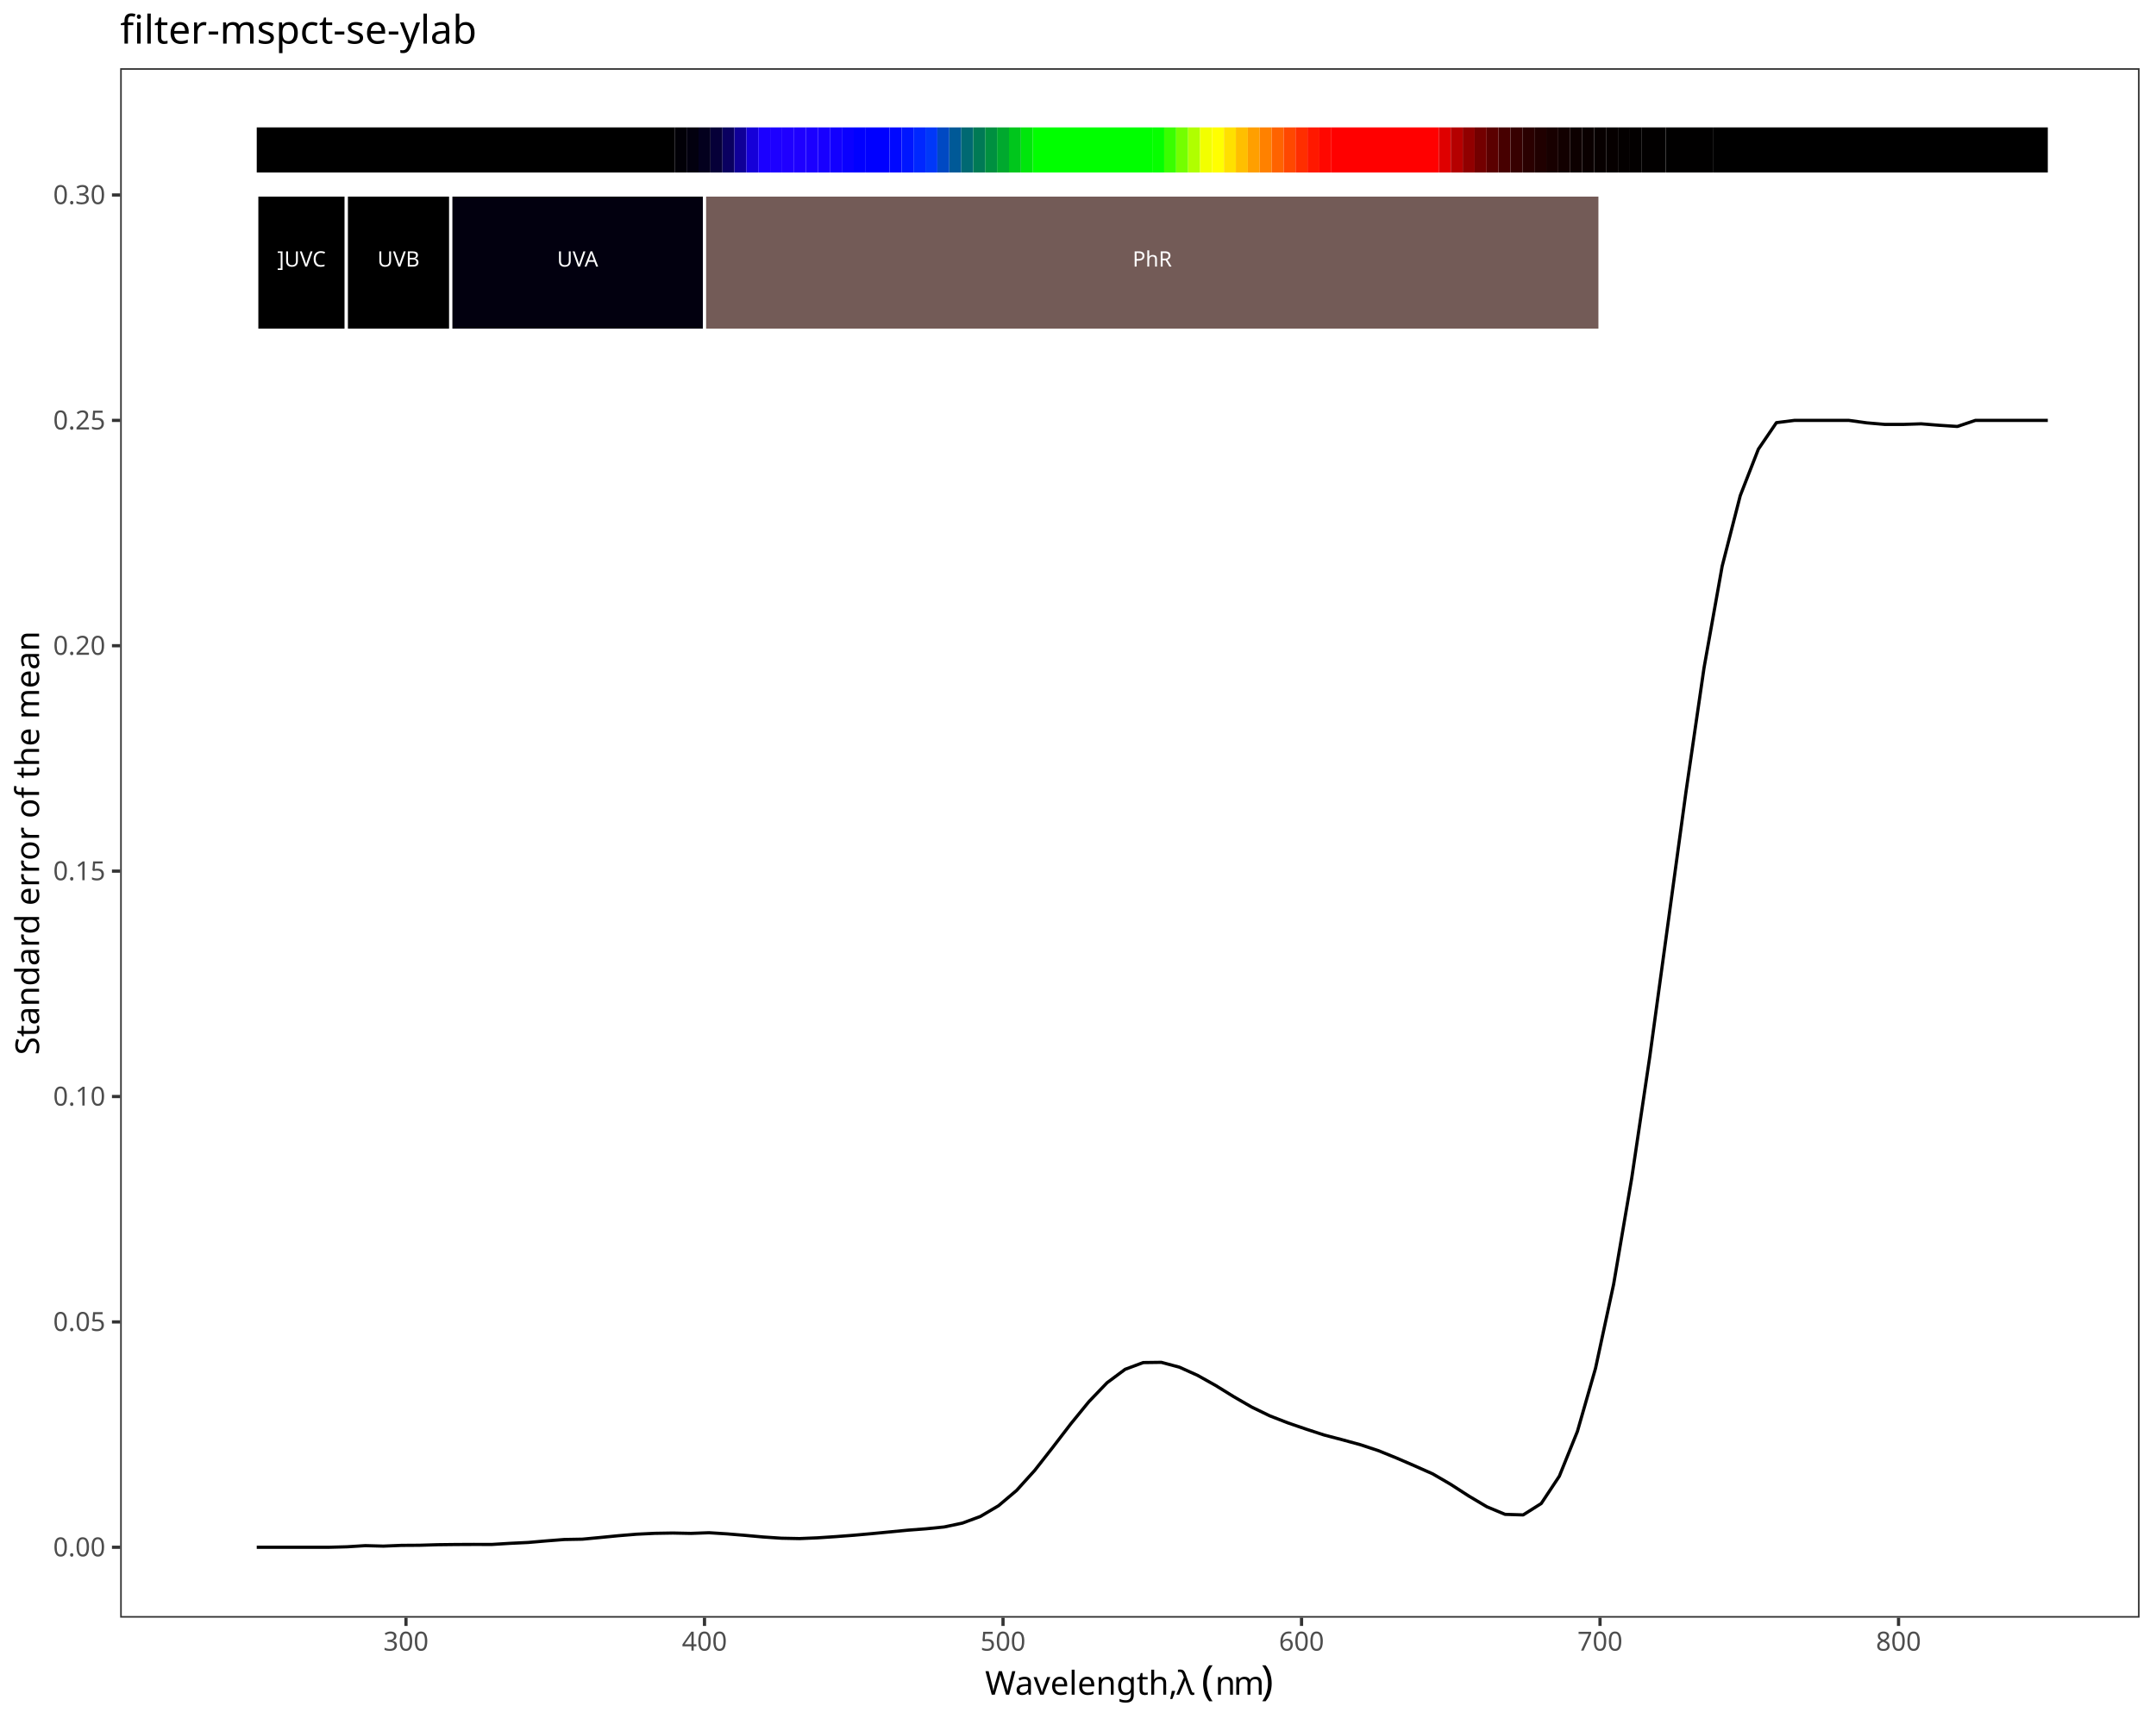
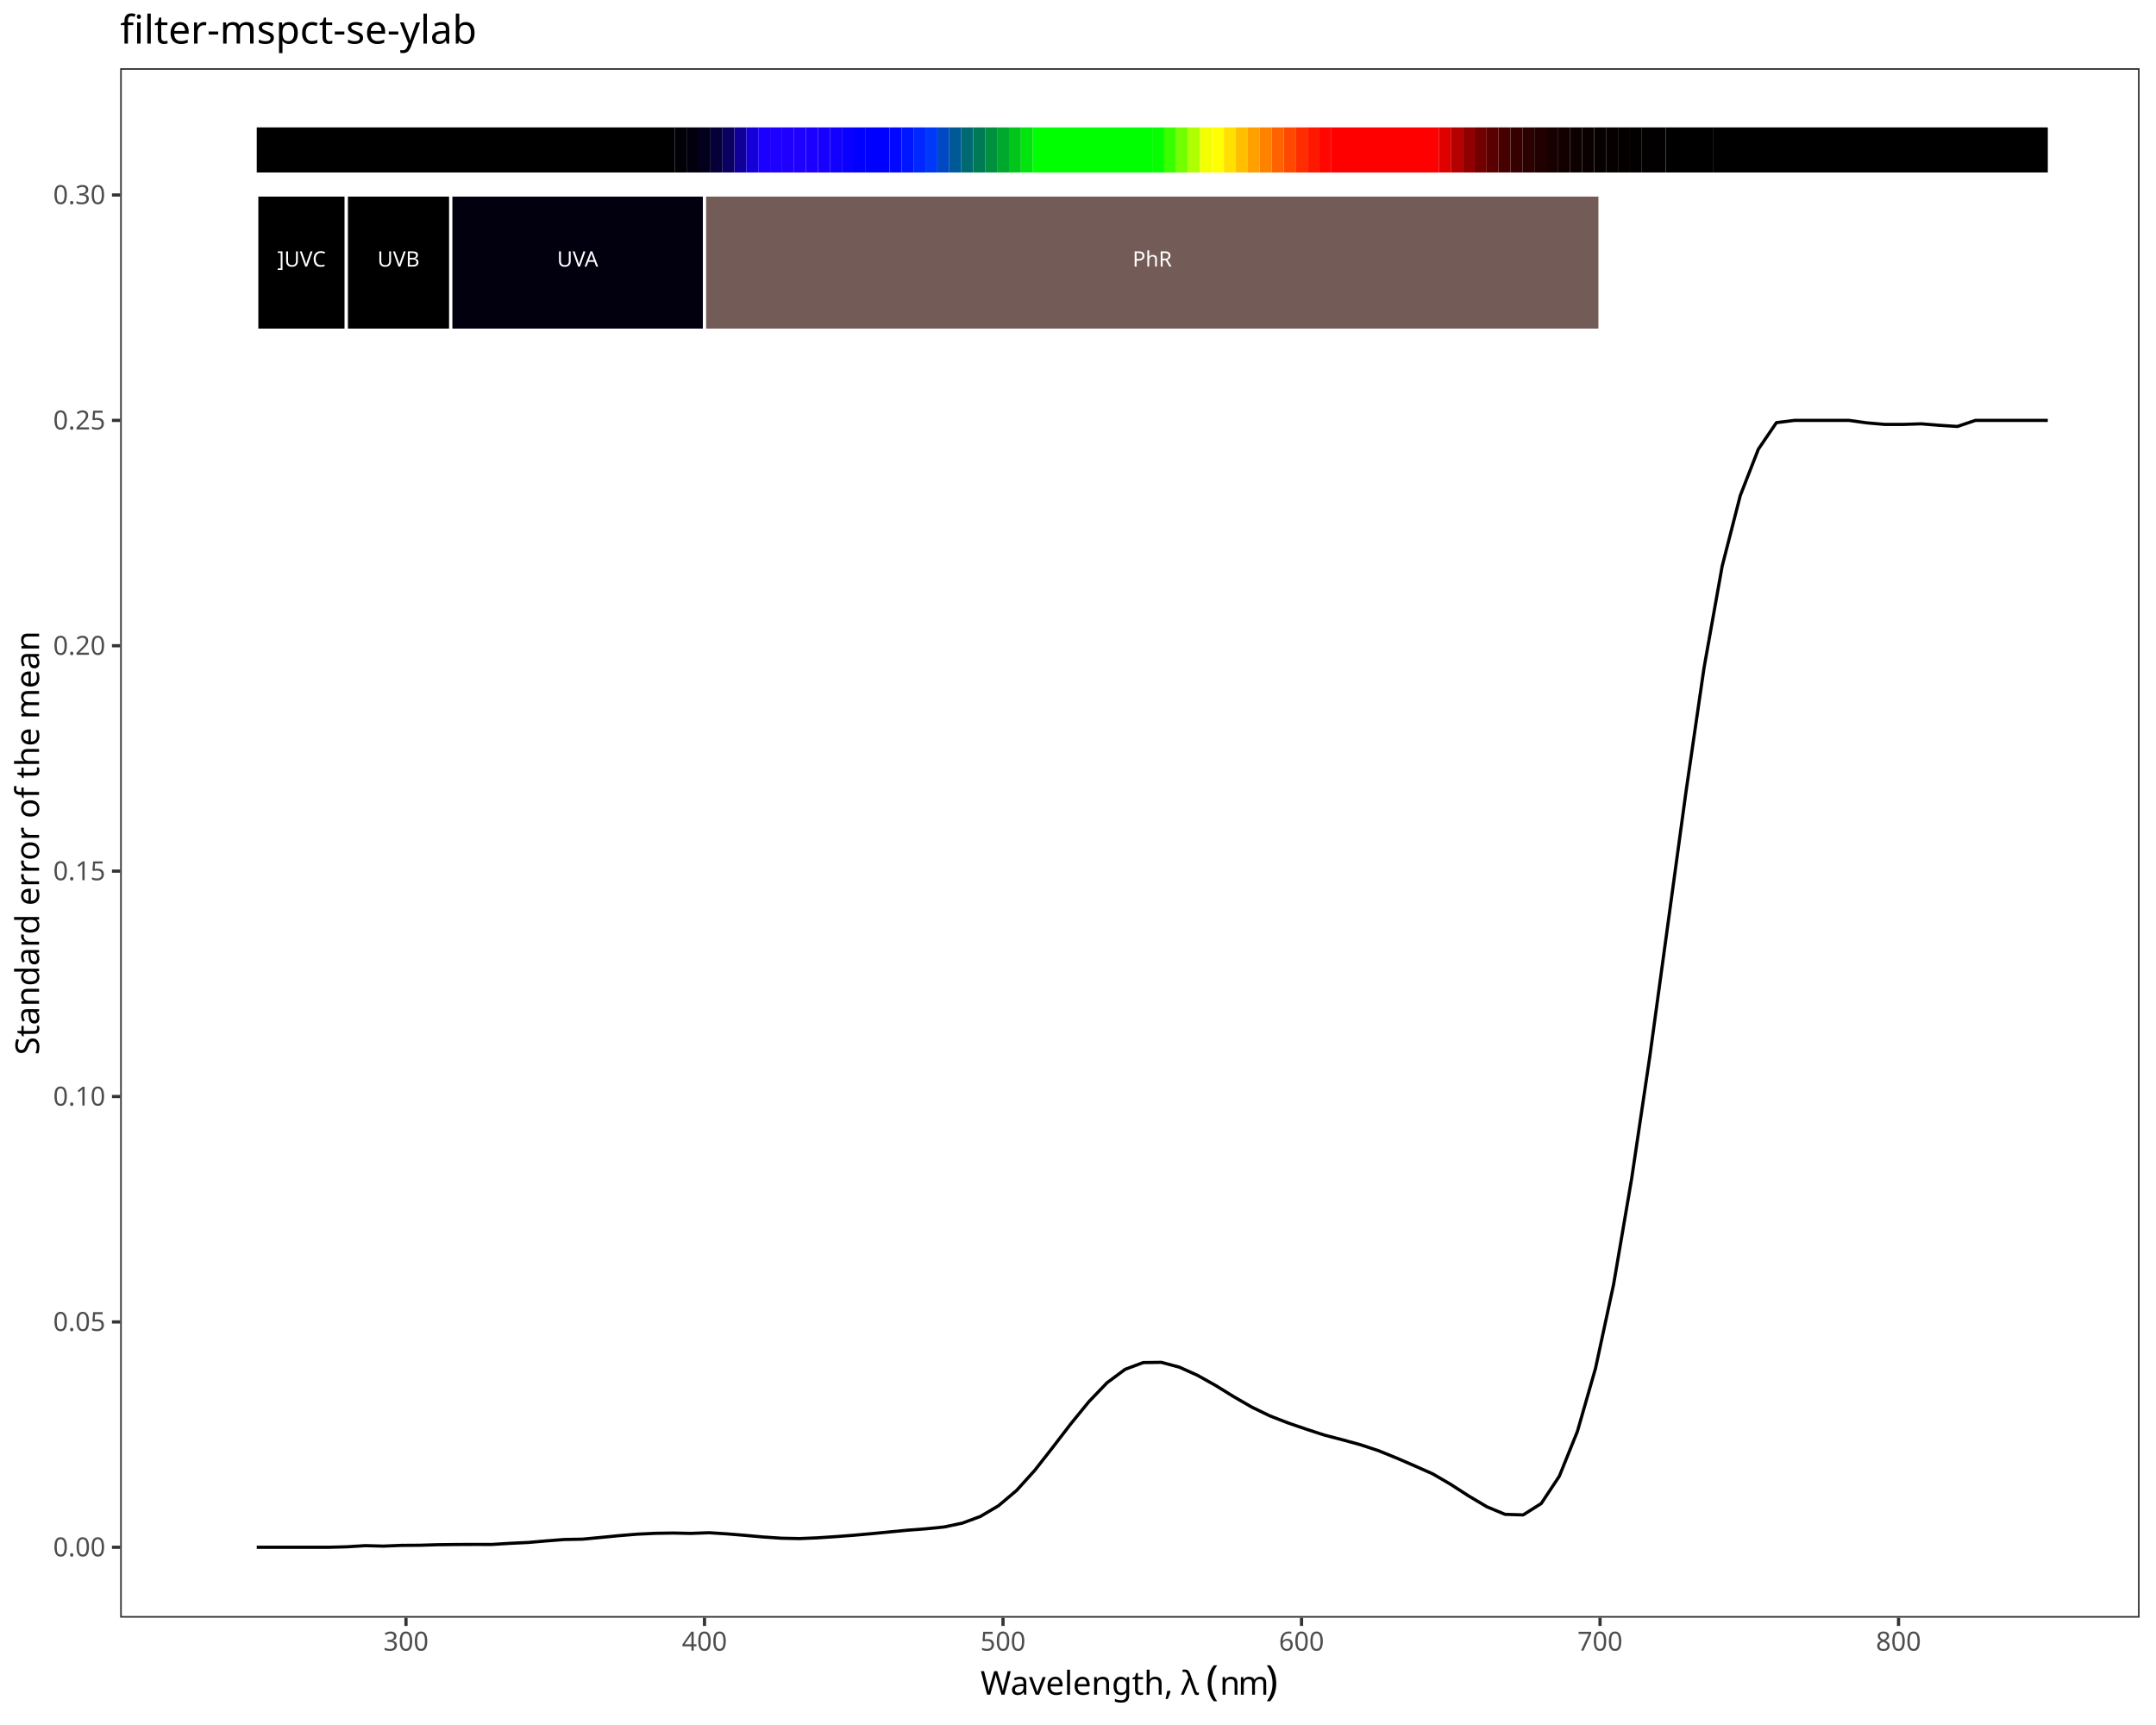
<svg xmlns="http://www.w3.org/2000/svg" class="svglite" data-engine-version="2.0" width="720.00pt" height="576.00pt" viewBox="0 0 720.00 576.00">
  <defs>
    <style type="text/css">
    .svglite line, .svglite polyline, .svglite polygon, .svglite path, .svglite rect, .svglite circle {
      fill: none;
      stroke: #000000;
      stroke-linecap: round;
      stroke-linejoin: round;
      stroke-miterlimit: 10.00;
    }
  </style>
  </defs>
  <rect width="100%" height="100%" style="stroke: none; fill: #FFFFFF;" />
  <defs>
    <clipPath id="cpMC4wMHw3MjAuMDB8MC4wMHw1NzYuMDA=">
      <rect x="0.00" y="0.00" width="720.00" height="576.00" />
    </clipPath>
  </defs>
  <g clip-path="url(#cpMC4wMHw3MjAuMDB8MC4wMHw1NzYuMDA=)">
    <rect x="0.00" y="0.00" width="720.00" height="576.00" style="stroke-width: 1.07; stroke: #FFFFFF; fill: #FFFFFF;" />
  </g>
  <defs>
    <clipPath id="cpNDAuMTN8NzE0LjUyfDIyLjc4fDU0MC4xNw==">
      <rect x="40.13" y="22.78" width="674.39" height="517.38" />
    </clipPath>
  </defs>
  <g clip-path="url(#cpNDAuMTN8NzE0LjUyfDIyLjc4fDU0MC4xNw==)">
    <rect x="40.13" y="22.78" width="674.39" height="517.38" style="stroke-width: 1.07; stroke: none; fill: #FFFFFF;" />
    <polyline points="85.74,516.65 91.78,516.65 97.82,516.65 103.87,516.65 109.91,516.65 115.95,516.49 121.99,516.11 128.03,516.27 134.07,516.02 140.12,515.98 146.16,515.80 152.20,515.73 158.24,515.70 164.28,515.71 170.32,515.34 176.37,515.05 182.41,514.53 188.45,514.06 194.49,513.95 200.53,513.38 206.57,512.79 212.62,512.29 218.66,512.00 224.70,511.90 230.74,512.02 236.78,511.80 242.82,512.18 248.87,512.68 254.91,513.22 260.95,513.63 266.99,513.75 273.03,513.50 279.07,513.10 285.12,512.64 291.16,512.10 297.20,511.52 303.24,510.94 309.28,510.48 315.32,509.87 321.37,508.59 327.41,506.36 333.45,502.79 339.49,497.68 345.53,491.00 351.57,483.29 357.62,475.41 363.66,468.01 369.70,461.72 375.74,457.23 381.78,454.98 387.82,454.90 393.87,456.52 399.91,459.24 405.95,462.62 411.99,466.36 418.03,469.85 424.07,472.78 430.12,475.13 436.16,477.20 442.20,479.17 448.24,480.75 454.28,482.40 460.32,484.39 466.37,486.85 472.41,489.46 478.45,492.14 484.49,495.66 490.53,499.56 496.57,503.14 502.62,505.66 508.66,505.85 514.70,502.04 520.74,492.92 526.78,477.96 532.82,456.92 538.87,428.85 544.91,393.45 550.95,352.81 556.99,308.68 563.03,264.45 569.07,222.96 575.12,189.06 581.16,165.50 587.20,150.00 593.24,141.13 599.28,140.37 605.32,140.37 611.37,140.37 617.41,140.37 623.45,141.20 629.49,141.72 635.53,141.72 641.57,141.52 647.62,142.01 653.66,142.40 659.70,140.37 665.74,140.37 671.78,140.37 677.82,140.37 683.87,140.37 " style="stroke-width: 1.07; stroke-linecap: butt;" />
    <rect x="85.74" y="42.54" width="139.56" height="15.05" style="stroke-width: 1.07; stroke: none; stroke-linecap: butt; stroke-linejoin: miter; fill: #000000;" />
    <rect x="225.30" y="42.54" width="3.99" height="15.05" style="stroke-width: 1.07; stroke: none; stroke-linecap: butt; stroke-linejoin: miter; fill: #010007;" />
    <rect x="229.29" y="42.54" width="3.99" height="15.05" style="stroke-width: 1.07; stroke: none; stroke-linecap: butt; stroke-linejoin: miter; fill: #02000F;" />
    <rect x="233.28" y="42.54" width="3.99" height="15.05" style="stroke-width: 1.07; stroke: none; stroke-linecap: butt; stroke-linejoin: miter; fill: #03001E;" />
    <rect x="237.27" y="42.54" width="3.99" height="15.05" style="stroke-width: 1.07; stroke: none; stroke-linecap: butt; stroke-linejoin: miter; fill: #060038;" />
    <rect x="241.25" y="42.54" width="3.99" height="15.05" style="stroke-width: 1.07; stroke: none; stroke-linecap: butt; stroke-linejoin: miter; fill: #0A0060;" />
    <rect x="245.24" y="42.54" width="3.99" height="15.05" style="stroke-width: 1.07; stroke: none; stroke-linecap: butt; stroke-linejoin: miter; fill: #100098;" />
    <rect x="249.23" y="42.54" width="3.99" height="15.05" style="stroke-width: 1.07; stroke: none; stroke-linecap: butt; stroke-linejoin: miter; fill: #1600D9;" />
    <rect x="253.22" y="42.54" width="3.99" height="15.05" style="stroke-width: 1.07; stroke: none; stroke-linecap: butt; stroke-linejoin: miter; fill: #1B00FF;" />
    <rect x="257.20" y="42.54" width="3.99" height="15.05" style="stroke-width: 1.07; stroke: none; stroke-linecap: butt; stroke-linejoin: miter; fill: #1D00FF;" />
    <rect x="261.19" y="42.54" width="3.99" height="15.05" style="stroke-width: 1.07; stroke: none; stroke-linecap: butt; stroke-linejoin: miter; fill: #1F00FF;" />
    <rect x="265.18" y="42.54" width="3.99" height="15.05" style="stroke-width: 1.07; stroke: none; stroke-linecap: butt; stroke-linejoin: miter; fill: #1E00FF;" />
    <rect x="269.17" y="42.54" width="3.99" height="15.05" style="stroke-width: 1.07; stroke: none; stroke-linecap: butt; stroke-linejoin: miter; fill: #1B00FF;" />
    <rect x="273.15" y="42.54" width="3.99" height="15.05" style="stroke-width: 1.07; stroke: none; stroke-linecap: butt; stroke-linejoin: miter; fill: #1800FF;" />
    <rect x="277.14" y="42.54" width="3.99" height="15.05" style="stroke-width: 1.07; stroke: none; stroke-linecap: butt; stroke-linejoin: miter; fill: #1200FF;" />
    <rect x="281.13" y="42.54" width="3.99" height="15.05" style="stroke-width: 1.07; stroke: none; stroke-linecap: butt; stroke-linejoin: miter; fill: #0A00FF;" />
    <rect x="285.12" y="42.54" width="3.99" height="15.05" style="stroke-width: 1.07; stroke: none; stroke-linecap: butt; stroke-linejoin: miter; fill: #0100FF;" />
    <rect x="289.10" y="42.54" width="7.98" height="15.05" style="stroke-width: 1.07; stroke: none; stroke-linecap: butt; stroke-linejoin: miter; fill: #0000FF;" />
    <rect x="297.08" y="42.54" width="3.99" height="15.05" style="stroke-width: 1.07; stroke: none; stroke-linecap: butt; stroke-linejoin: miter; fill: #0008FF;" />
    <rect x="301.07" y="42.54" width="3.99" height="15.05" style="stroke-width: 1.07; stroke: none; stroke-linecap: butt; stroke-linejoin: miter; fill: #0016FF;" />
    <rect x="305.05" y="42.54" width="3.99" height="15.05" style="stroke-width: 1.07; stroke: none; stroke-linecap: butt; stroke-linejoin: miter; fill: #0027FF;" />
    <rect x="309.04" y="42.54" width="3.99" height="15.05" style="stroke-width: 1.07; stroke: none; stroke-linecap: butt; stroke-linejoin: miter; fill: #0038F9;" />
    <rect x="313.03" y="42.54" width="3.99" height="15.05" style="stroke-width: 1.07; stroke: none; stroke-linecap: butt; stroke-linejoin: miter; fill: #0049C3;" />
    <rect x="317.02" y="42.54" width="3.99" height="15.05" style="stroke-width: 1.07; stroke: none; stroke-linecap: butt; stroke-linejoin: miter; fill: #005997;" />
    <rect x="321.00" y="42.54" width="3.99" height="15.05" style="stroke-width: 1.07; stroke: none; stroke-linecap: butt; stroke-linejoin: miter; fill: #006972;" />
    <rect x="324.99" y="42.54" width="3.99" height="15.05" style="stroke-width: 1.07; stroke: none; stroke-linecap: butt; stroke-linejoin: miter; fill: #007A55;" />
    <rect x="328.98" y="42.54" width="3.99" height="15.05" style="stroke-width: 1.07; stroke: none; stroke-linecap: butt; stroke-linejoin: miter; fill: #009040;" />
    <rect x="332.97" y="42.54" width="3.99" height="15.05" style="stroke-width: 1.07; stroke: none; stroke-linecap: butt; stroke-linejoin: miter; fill: #00A92E;" />
    <rect x="336.95" y="42.54" width="3.99" height="15.05" style="stroke-width: 1.07; stroke: none; stroke-linecap: butt; stroke-linejoin: miter; fill: #00C61C;" />
    <rect x="340.94" y="42.54" width="3.99" height="15.05" style="stroke-width: 1.07; stroke: none; stroke-linecap: butt; stroke-linejoin: miter; fill: #00E60C;" />
    <rect x="344.93" y="42.54" width="39.88" height="15.05" style="stroke-width: 1.07; stroke: none; stroke-linecap: butt; stroke-linejoin: miter; fill: #00FF00;" />
    <rect x="384.80" y="42.54" width="3.99" height="15.05" style="stroke-width: 1.07; stroke: none; stroke-linecap: butt; stroke-linejoin: miter; fill: #06FF00;" />
    <rect x="388.79" y="42.54" width="3.99" height="15.05" style="stroke-width: 1.07; stroke: none; stroke-linecap: butt; stroke-linejoin: miter; fill: #3AFF00;" />
    <rect x="392.78" y="42.54" width="3.99" height="15.05" style="stroke-width: 1.07; stroke: none; stroke-linecap: butt; stroke-linejoin: miter; fill: #74FF00;" />
    <rect x="396.77" y="42.54" width="3.99" height="15.05" style="stroke-width: 1.07; stroke: none; stroke-linecap: butt; stroke-linejoin: miter; fill: #B0FF00;" />
    <rect x="400.75" y="42.54" width="3.99" height="15.05" style="stroke-width: 1.07; stroke: none; stroke-linecap: butt; stroke-linejoin: miter; fill: #F2FF00;" />
    <rect x="404.74" y="42.54" width="3.99" height="15.05" style="stroke-width: 1.07; stroke: none; stroke-linecap: butt; stroke-linejoin: miter; fill: #FFFF00;" />
    <rect x="408.73" y="42.54" width="3.99" height="15.05" style="stroke-width: 1.07; stroke: none; stroke-linecap: butt; stroke-linejoin: miter; fill: #FFE000;" />
    <rect x="412.72" y="42.54" width="3.99" height="15.05" style="stroke-width: 1.07; stroke: none; stroke-linecap: butt; stroke-linejoin: miter; fill: #FFBF00;" />
    <rect x="416.70" y="42.54" width="3.99" height="15.05" style="stroke-width: 1.07; stroke: none; stroke-linecap: butt; stroke-linejoin: miter; fill: #FF9F00;" />
    <rect x="420.69" y="42.54" width="3.99" height="15.05" style="stroke-width: 1.07; stroke: none; stroke-linecap: butt; stroke-linejoin: miter; fill: #FF8100;" />
    <rect x="424.68" y="42.54" width="3.99" height="15.05" style="stroke-width: 1.07; stroke: none; stroke-linecap: butt; stroke-linejoin: miter; fill: #FF6300;" />
    <rect x="428.67" y="42.54" width="3.99" height="15.05" style="stroke-width: 1.07; stroke: none; stroke-linecap: butt; stroke-linejoin: miter; fill: #FF4800;" />
    <rect x="432.65" y="42.54" width="3.99" height="15.05" style="stroke-width: 1.07; stroke: none; stroke-linecap: butt; stroke-linejoin: miter; fill: #FF2E00;" />
    <rect x="436.64" y="42.54" width="3.99" height="15.05" style="stroke-width: 1.07; stroke: none; stroke-linecap: butt; stroke-linejoin: miter; fill: #FF1800;" />
    <rect x="440.63" y="42.54" width="3.99" height="15.05" style="stroke-width: 1.07; stroke: none; stroke-linecap: butt; stroke-linejoin: miter; fill: #FF0700;" />
    <rect x="444.62" y="42.54" width="35.89" height="15.05" style="stroke-width: 1.07; stroke: none; stroke-linecap: butt; stroke-linejoin: miter; fill: #FF0000;" />
    <rect x="480.50" y="42.54" width="3.99" height="15.05" style="stroke-width: 1.07; stroke: none; stroke-linecap: butt; stroke-linejoin: miter; fill: #DF0000;" />
    <rect x="484.49" y="42.54" width="3.99" height="15.05" style="stroke-width: 1.07; stroke: none; stroke-linecap: butt; stroke-linejoin: miter; fill: #B50000;" />
    <rect x="488.48" y="42.54" width="3.99" height="15.05" style="stroke-width: 1.07; stroke: none; stroke-linecap: butt; stroke-linejoin: miter; fill: #910000;" />
    <rect x="492.47" y="42.54" width="3.99" height="15.05" style="stroke-width: 1.07; stroke: none; stroke-linecap: butt; stroke-linejoin: miter; fill: #730000;" />
    <rect x="496.45" y="42.54" width="3.99" height="15.05" style="stroke-width: 1.07; stroke: none; stroke-linecap: butt; stroke-linejoin: miter; fill: #5B0000;" />
    <rect x="500.44" y="42.54" width="3.99" height="15.05" style="stroke-width: 1.07; stroke: none; stroke-linecap: butt; stroke-linejoin: miter; fill: #470000;" />
    <rect x="504.43" y="42.54" width="3.99" height="15.05" style="stroke-width: 1.07; stroke: none; stroke-linecap: butt; stroke-linejoin: miter; fill: #370000;" />
    <rect x="508.42" y="42.54" width="3.99" height="15.05" style="stroke-width: 1.07; stroke: none; stroke-linecap: butt; stroke-linejoin: miter; fill: #2A0000;" />
    <rect x="512.40" y="42.54" width="3.99" height="15.05" style="stroke-width: 1.07; stroke: none; stroke-linecap: butt; stroke-linejoin: miter; fill: #200000;" />
    <rect x="516.39" y="42.54" width="3.99" height="15.05" style="stroke-width: 1.07; stroke: none; stroke-linecap: butt; stroke-linejoin: miter; fill: #180000;" />
    <rect x="520.38" y="42.54" width="3.99" height="15.05" style="stroke-width: 1.07; stroke: none; stroke-linecap: butt; stroke-linejoin: miter; fill: #120000;" />
    <rect x="524.37" y="42.54" width="3.99" height="15.05" style="stroke-width: 1.07; stroke: none; stroke-linecap: butt; stroke-linejoin: miter; fill: #0D0000;" />
    <rect x="528.35" y="42.54" width="3.99" height="15.05" style="stroke-width: 1.07; stroke: none; stroke-linecap: butt; stroke-linejoin: miter; fill: #0A0000;" />
    <rect x="532.34" y="42.54" width="3.99" height="15.05" style="stroke-width: 1.07; stroke: none; stroke-linecap: butt; stroke-linejoin: miter; fill: #070000;" />
    <rect x="536.33" y="42.54" width="3.99" height="15.05" style="stroke-width: 1.07; stroke: none; stroke-linecap: butt; stroke-linejoin: miter; fill: #060000;" />
    <rect x="540.32" y="42.54" width="3.99" height="15.05" style="stroke-width: 1.07; stroke: none; stroke-linecap: butt; stroke-linejoin: miter; fill: #040000;" />
    <rect x="544.30" y="42.54" width="3.99" height="15.05" style="stroke-width: 1.07; stroke: none; stroke-linecap: butt; stroke-linejoin: miter; fill: #030000;" />
    <rect x="548.29" y="42.54" width="7.98" height="15.05" style="stroke-width: 1.07; stroke: none; stroke-linecap: butt; stroke-linejoin: miter; fill: #020000;" />
    <rect x="556.27" y="42.54" width="15.95" height="15.05" style="stroke-width: 1.07; stroke: none; stroke-linecap: butt; stroke-linejoin: miter; fill: #010000;" />
    <rect x="572.22" y="42.54" width="111.65" height="15.05" style="stroke-width: 1.07; stroke: none; stroke-linecap: butt; stroke-linejoin: miter; fill: #000000;" />
    <rect x="85.74" y="65.11" width="29.91" height="45.15" style="stroke-width: 1.07; stroke: #FFFFFF; stroke-linecap: butt; stroke-linejoin: miter; fill: #000000;" />
    <rect x="115.65" y="65.11" width="34.89" height="45.15" style="stroke-width: 1.07; stroke: #FFFFFF; stroke-linecap: butt; stroke-linejoin: miter; fill: #000000;" />
    <rect x="150.54" y="65.11" width="84.73" height="45.15" style="stroke-width: 1.07; stroke: #FFFFFF; stroke-linecap: butt; stroke-linejoin: miter; fill: #02000F;" />
    <rect x="235.27" y="65.11" width="299.06" height="45.15" style="stroke-width: 1.07; stroke: #FFFFFF; stroke-linecap: butt; stroke-linejoin: miter; fill: #735B57;" />
    <text x="100.69" y="89.01" text-anchor="middle" style="font-size: 7.11px; fill: #FFFFFF; font-family: sans;" textLength="17.00px" lengthAdjust="spacingAndGlyphs">]UVC</text>
    <text x="133.09" y="89.01" text-anchor="middle" style="font-size: 7.11px; fill: #FFFFFF; font-family: sans;" textLength="14.63px" lengthAdjust="spacingAndGlyphs">UVB</text>
    <text x="192.90" y="89.01" text-anchor="middle" style="font-size: 7.11px; fill: #FFFFFF; font-family: sans;" textLength="14.63px" lengthAdjust="spacingAndGlyphs">UVA</text>
    <text x="384.80" y="89.01" text-anchor="middle" style="font-size: 7.11px; fill: #FFFFFF; font-family: sans;" textLength="13.84px" lengthAdjust="spacingAndGlyphs">PhR</text>
    <rect x="40.13" y="22.78" width="674.39" height="517.38" style="stroke-width: 1.07; stroke: #333333;" />
  </g>
  <g clip-path="url(#cpMC4wMHw3MjAuMDB8MC4wMHw1NzYuMDA=)">
    <text x="35.20" y="519.68" text-anchor="end" style="font-size: 8.80px; fill: #4D4D4D; font-family: sans;" textLength="17.13px" lengthAdjust="spacingAndGlyphs">0.00</text>
    <text x="35.20" y="444.42" text-anchor="end" style="font-size: 8.80px; fill: #4D4D4D; font-family: sans;" textLength="17.13px" lengthAdjust="spacingAndGlyphs">0.05</text>
    <text x="35.20" y="369.17" text-anchor="end" style="font-size: 8.80px; fill: #4D4D4D; font-family: sans;" textLength="17.13px" lengthAdjust="spacingAndGlyphs">0.10</text>
    <text x="35.20" y="293.91" text-anchor="end" style="font-size: 8.80px; fill: #4D4D4D; font-family: sans;" textLength="17.13px" lengthAdjust="spacingAndGlyphs">0.15</text>
    <text x="35.20" y="218.65" text-anchor="end" style="font-size: 8.80px; fill: #4D4D4D; font-family: sans;" textLength="17.13px" lengthAdjust="spacingAndGlyphs">0.20</text>
    <text x="35.20" y="143.40" text-anchor="end" style="font-size: 8.80px; fill: #4D4D4D; font-family: sans;" textLength="17.13px" lengthAdjust="spacingAndGlyphs">0.25</text>
    <text x="35.20" y="68.14" text-anchor="end" style="font-size: 8.80px; fill: #4D4D4D; font-family: sans;" textLength="17.13px" lengthAdjust="spacingAndGlyphs">0.30</text>
    <polyline points="37.39,516.65 40.13,516.65 " style="stroke-width: 1.07; stroke: #333333; stroke-linecap: butt;" />
    <polyline points="37.39,441.40 40.13,441.40 " style="stroke-width: 1.07; stroke: #333333; stroke-linecap: butt;" />
    <polyline points="37.39,366.14 40.13,366.14 " style="stroke-width: 1.07; stroke: #333333; stroke-linecap: butt;" />
    <polyline points="37.39,290.88 40.13,290.88 " style="stroke-width: 1.07; stroke: #333333; stroke-linecap: butt;" />
    <polyline points="37.39,215.62 40.13,215.62 " style="stroke-width: 1.07; stroke: #333333; stroke-linecap: butt;" />
    <polyline points="37.39,140.37 40.13,140.37 " style="stroke-width: 1.07; stroke: #333333; stroke-linecap: butt;" />
    <polyline points="37.39,65.11 40.13,65.11 " style="stroke-width: 1.07; stroke: #333333; stroke-linecap: butt;" />
    <polyline points="135.58,542.91 135.58,540.17 " style="stroke-width: 1.07; stroke: #333333; stroke-linecap: butt;" />
    <polyline points="235.27,542.91 235.27,540.17 " style="stroke-width: 1.07; stroke: #333333; stroke-linecap: butt;" />
    <polyline points="334.96,542.91 334.96,540.17 " style="stroke-width: 1.07; stroke: #333333; stroke-linecap: butt;" />
    <polyline points="434.65,542.91 434.65,540.17 " style="stroke-width: 1.07; stroke: #333333; stroke-linecap: butt;" />
    <polyline points="534.33,542.91 534.33,540.17 " style="stroke-width: 1.07; stroke: #333333; stroke-linecap: butt;" />
    <polyline points="634.02,542.91 634.02,540.17 " style="stroke-width: 1.07; stroke: #333333; stroke-linecap: butt;" />
    <text x="135.58" y="551.16" text-anchor="middle" style="font-size: 8.80px; fill: #4D4D4D; font-family: sans;" textLength="14.68px" lengthAdjust="spacingAndGlyphs">300</text>
    <text x="235.27" y="551.16" text-anchor="middle" style="font-size: 8.80px; fill: #4D4D4D; font-family: sans;" textLength="14.68px" lengthAdjust="spacingAndGlyphs">400</text>
    <text x="334.96" y="551.16" text-anchor="middle" style="font-size: 8.80px; fill: #4D4D4D; font-family: sans;" textLength="14.68px" lengthAdjust="spacingAndGlyphs">500</text>
    <text x="434.65" y="551.16" text-anchor="middle" style="font-size: 8.80px; fill: #4D4D4D; font-family: sans;" textLength="14.68px" lengthAdjust="spacingAndGlyphs">600</text>
    <text x="534.33" y="551.16" text-anchor="middle" style="font-size: 8.80px; fill: #4D4D4D; font-family: sans;" textLength="14.68px" lengthAdjust="spacingAndGlyphs">700</text>
    <text x="634.02" y="551.16" text-anchor="middle" style="font-size: 8.80px; fill: #4D4D4D; font-family: sans;" textLength="14.68px" lengthAdjust="spacingAndGlyphs">800</text>
-     <text x="328.98" y="565.89" style="font-size: 11.00px; font-family: sans;" textLength="61.15px" lengthAdjust="spacingAndGlyphs">Wavelength,</text>
-     <text x="390.13" y="565.89" style="font-size: 11.00px; font-family: sans;" textLength="2.75px" lengthAdjust="spacingAndGlyphs"> </text>
-     <text x="392.88" y="565.89" style="font-size: 11.00px; font-family: sans;" textLength="5.60px" lengthAdjust="spacingAndGlyphs">λ</text>
-     <text x="398.49" y="565.89" style="font-size: 11.00px; font-family: sans;" textLength="2.75px" lengthAdjust="spacingAndGlyphs"> </text>
-     <text x="401.24" y="565.89" style="font-size: 13.75px; font-family: sans;" textLength="4.58px" lengthAdjust="spacingAndGlyphs">(</text>
-     <text x="405.82" y="565.89" style="font-size: 11.00px; font-family: sans;" textLength="6.12px" lengthAdjust="spacingAndGlyphs">n</text>
-     <text x="411.93" y="565.89" style="font-size: 11.00px; font-family: sans;" textLength="9.17px" lengthAdjust="spacingAndGlyphs">m</text>
-     <text x="421.10" y="565.89" style="font-size: 13.75px; font-family: sans;" textLength="4.57px" lengthAdjust="spacingAndGlyphs">)</text>
+     <text x="327.45" y="565.89" style="font-size: 11.00px; font-family: sans;" textLength="64.20px" lengthAdjust="spacingAndGlyphs">Wavelength, </text>
+     <text x="391.66" y="565.89" style="font-size: 11.00px; font-family: sans;" textLength="2.75px" lengthAdjust="spacingAndGlyphs"> </text>
+     <text x="394.41" y="565.89" style="font-size: 11.00px; font-family: sans;" textLength="5.60px" lengthAdjust="spacingAndGlyphs">λ</text>
+     <text x="400.01" y="565.89" style="font-size: 11.00px; font-family: sans;" textLength="2.75px" lengthAdjust="spacingAndGlyphs"> </text>
+     <text x="402.77" y="565.89" style="font-size: 13.75px; font-family: sans;" textLength="4.58px" lengthAdjust="spacingAndGlyphs">(</text>
+     <text x="407.34" y="565.89" style="font-size: 11.00px; font-family: sans;" textLength="6.12px" lengthAdjust="spacingAndGlyphs">n</text>
+     <text x="413.46" y="565.89" style="font-size: 11.00px; font-family: sans;" textLength="9.17px" lengthAdjust="spacingAndGlyphs">m</text>
+     <text x="422.63" y="565.89" style="font-size: 13.75px; font-family: sans;" textLength="4.57px" lengthAdjust="spacingAndGlyphs">)</text>
    <text transform="translate(13.05,281.48) rotate(-90)" text-anchor="middle" style="font-size: 11.00px; font-family: sans;" textLength="132.09px" lengthAdjust="spacingAndGlyphs">Standard error of the mean</text>
    <text x="40.13" y="14.56" style="font-size: 13.20px; font-family: sans;" textLength="111.51px" lengthAdjust="spacingAndGlyphs">filter-mspct-se-ylab</text>
  </g>
</svg>
